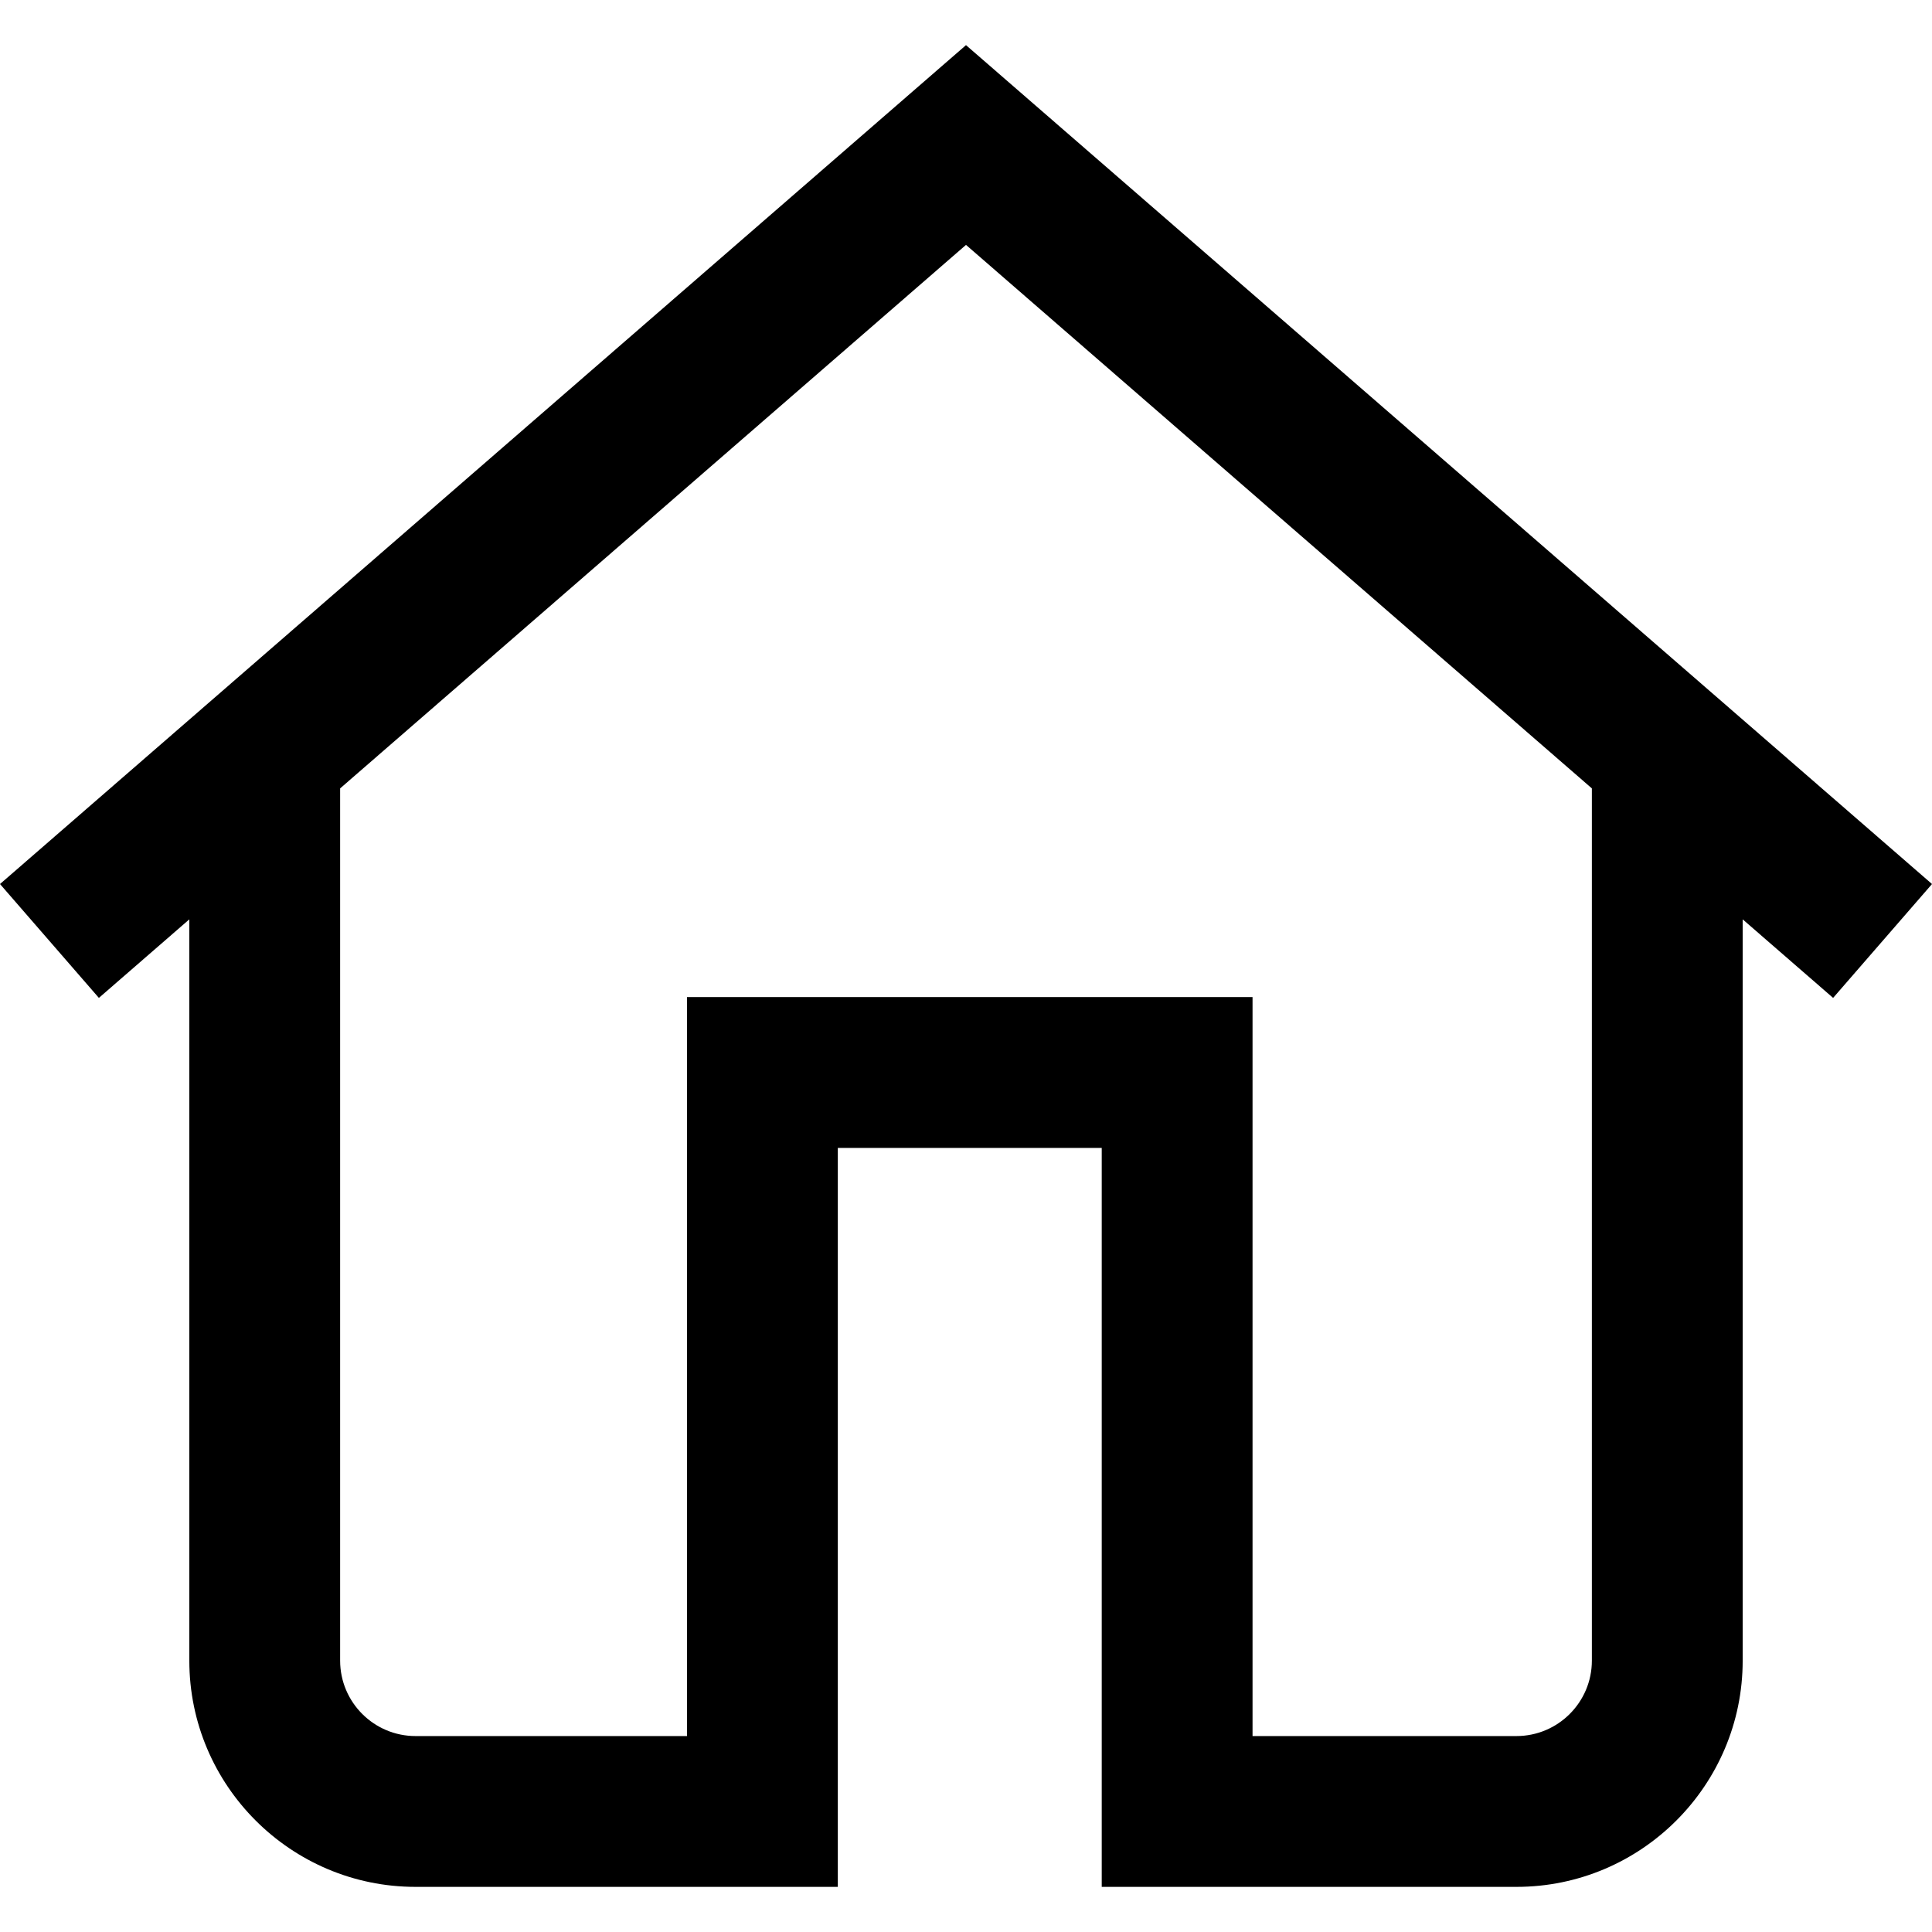
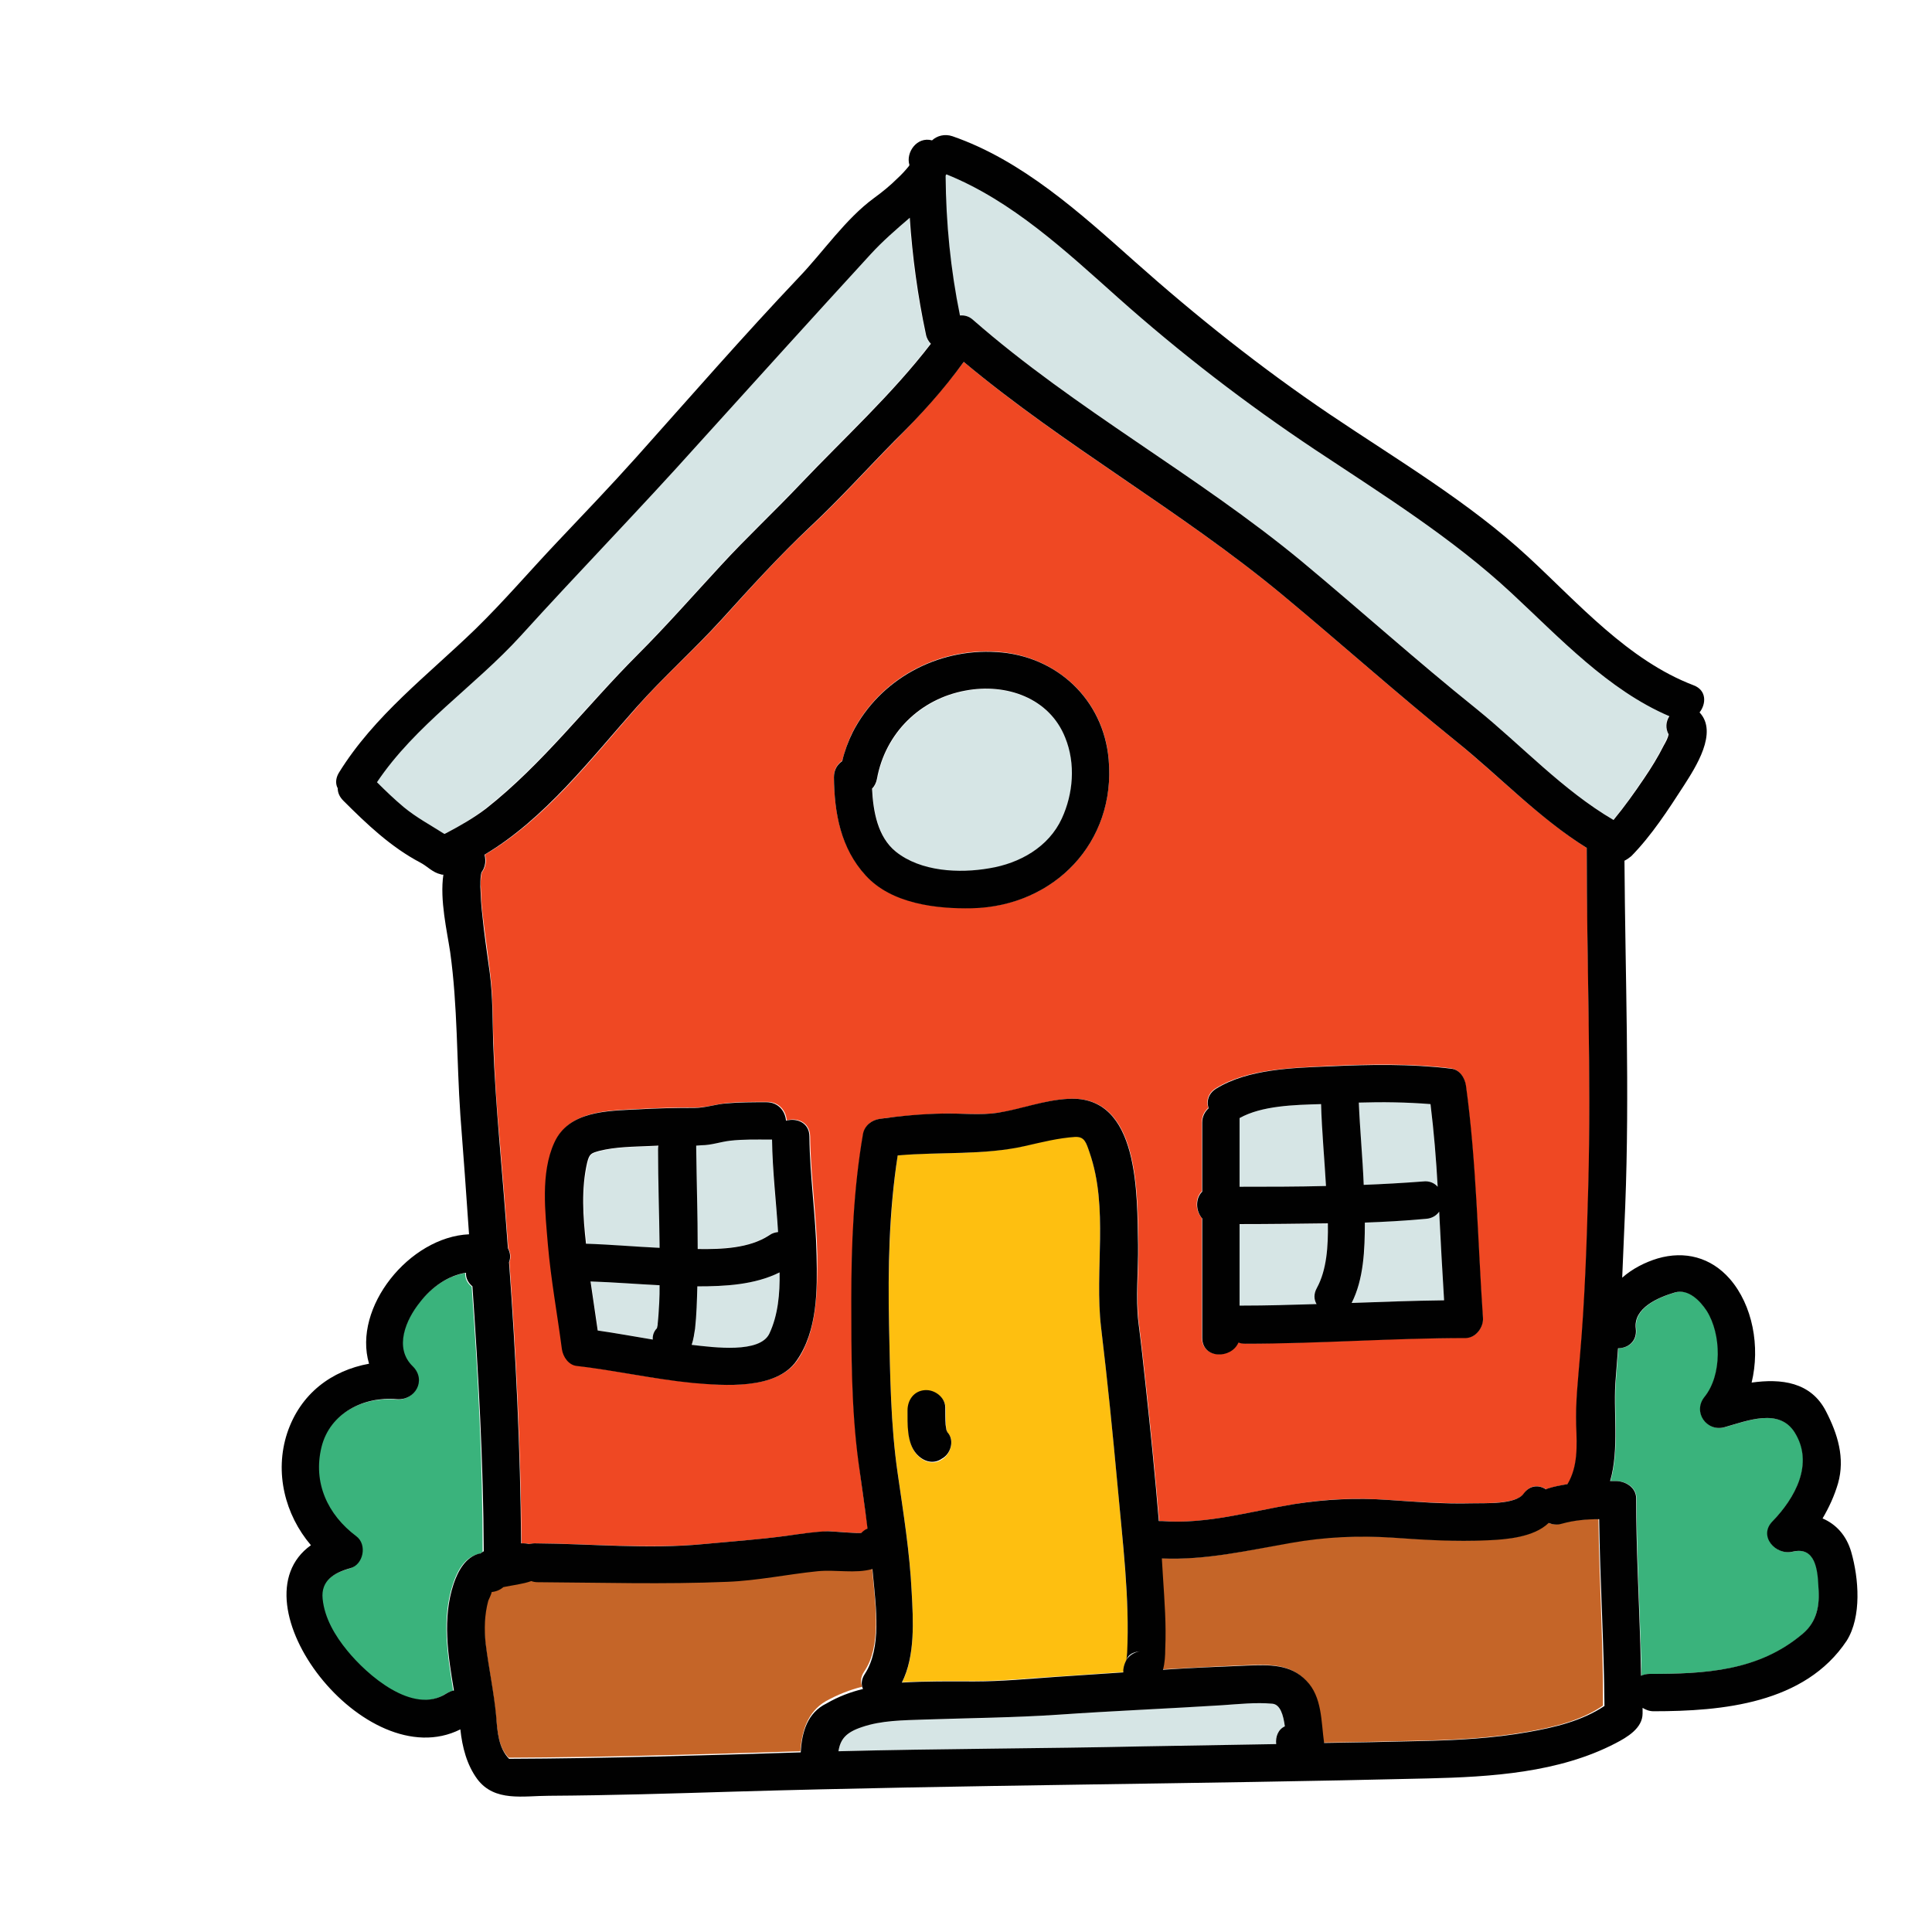
- <svg xmlns="http://www.w3.org/2000/svg" version="1.1" id="Capa_1" x="0px" y="0px" viewBox="0 0 512 512" style="enable-background:new 0 0 512 512;" xml:space="preserve">
-   <g>
-     <g>
-       <path d="M256,11.96L0,234.276l26.206,30.176l23.967-20.814V440.09c0,33.056,26.893,59.95,59.95,59.95h111.906V304.204h69.941    V500.04h109.908c33.056,0,59.95-26.893,59.95-59.95V243.639l23.967,20.814L512,234.277L256,11.96z M421.861,440.09    c0,11.019-8.964,19.983-19.983,19.983h-69.941V264.238H182.062v195.836h-71.94c-11.019,0-19.983-8.964-19.983-19.983V208.931    L256,64.894l165.861,144.037V440.09z" />
-     </g>
-   </g>
-   <g>
- </g>
-   <g>
- </g>
-   <g>
- </g>
-   <g>
- </g>
-   <g>
- </g>
-   <g>
- </g>
-   <g>
- </g>
-   <g>
- </g>
-   <g>
- </g>
-   <g>
- </g>
-   <g>
- </g>
-   <g>
- </g>
-   <g>
- </g>
-   <g>
- </g>
-   <g>
- </g>
+ <svg xmlns="http://www.w3.org/2000/svg" width="192" height="192" viewBox="0 0 512 512">
+   <path fill="#D6E5E5" d="M379.1 292.6c-6.3-.5-12.6-.6-19-.4.3 7.3.9 14.5 1.3 21.8 5.2-.2 10.5-.5 15.7-.9 1.7-.1 3 .5 3.9 1.4C380.6 307.2 380 299.9 379.1 292.6zM382.7 344.6c-.5-7.8-.8-15.6-1.3-23.5-.7 1-1.9 1.8-3.5 1.9-5.4.4-10.8.7-16.2 1 .1 7.3-.3 15-3.5 21.3C366.4 345 374.5 344.7 382.7 344.6zM351.4 314.3c-.4-7.2-1-14.5-1.3-21.7-7.1.2-15.7.4-21.6 3.7 0 .1 0 .2 0 .3v17.9C336.1 314.5 343.8 314.5 351.4 314.3zM282.4 195.6c-4.2-10.6-15.8-14.5-26.4-12.5-12.1 2.2-21.3 11.3-23.5 23.4-.2 1.1-.7 2-1.3 2.6.3 6.1 1.5 12.7 6.3 16.7 6.5 5.3 16.8 5.8 24.8 4.4 8-1.4 15.7-5.6 19.2-13.2C284.4 210.4 285.1 202.4 282.4 195.6zM184.8 340.9c-.1 3.7-.2 7.5-.6 11.2-.1 1.3-.4 2.9-.9 4.3 6 .8 18.1 2.3 20.6-3 2.3-4.9 2.8-10.6 2.7-16.2C200.1 340.5 192.1 340.9 184.8 340.9zM204.6 302c-.2 0-.4 0-.6 0-3.5 0-7-.1-10.5.3-2.6.3-5 1.2-7.6 1.2l-1.4 0c0 .2 0 .4 0 .6 0 8.9.3 17.9.4 26.8 6.5.1 13.7-.1 18.9-3.6.8-.5 1.6-.8 2.4-.9C205.6 318.4 204.6 310.2 204.6 302zM442.3 189.7c-16.2-6.9-29.1-20.8-41.8-32.6-15.8-14.7-34.3-26.1-52.2-38.1-18.3-12.2-35.6-25.6-52.1-40.2-13.8-12.3-28-25.7-45.5-32.7-.1.2-.1.3-.2.5.2 12.4 1.3 24.8 3.8 36.9 1.1-.1 2.3.3 3.5 1.2 27.2 23.8 59.3 41 87.1 64 15.5 12.9 30.5 26.3 46.2 39 12.1 9.8 22.9 21.6 36.4 29.5 3-3.5 5.6-7.3 8.1-11 1.9-2.8 3.7-5.7 5.2-8.7.5-1 1-2 1.3-3 0 0 0 0 0 0C441.2 192.9 441.4 191.1 442.3 189.7zM174.6 304.9c0-.4 0-.8.1-1.2-.8 0-1.6.1-2.3.1-4.4.2-9.2.2-13.4 1.3-2.1.6-2.7.6-3.2 3.1-1.7 6.9-1.1 14.4-.3 21.5 6.5.2 13.1.7 19.6 1.1V330C174.9 321.6 174.6 313.3 174.6 304.9zM156.6 339.6c.6 4.3 1.3 8.7 1.9 13 4.9.7 9.7 1.6 14.6 2.4 0-1.1.3-2.2 1.1-3 .1-.4.1-.8.2-1.2.2-1.8.3-3.6.4-5.5.1-1.6.1-3.1.1-4.7C168.8 340.3 162.7 339.8 156.6 339.6z" />
+   <path fill="#EF4823" d="M420.5,225.4c0-0.2,0-0.5,0-0.7c-12.7-8-23.2-19-34.8-28.4c-15.6-12.6-30.5-25.9-45.9-38.7c-26.9-22.3-57.7-39.3-84.4-61.7c-5.5,7.5-11.7,14.3-18.2,20.9c-7.4,7.5-14.6,15.5-22.3,22.7c-8.4,7.8-16,16.3-23.7,24.8c-7.2,7.9-15.4,15.1-22.4,23.1c-11.9,13.5-24.4,29.8-40.3,39.1c0.6,1.9,0.2,4-1.7,5.6c1.4-1.2,0.9-1.5,0.7,0.1c-0.1,0.9-0.2,1.8-0.1,2.8c0.1,2.5,0.2,4.9,0.5,7.3c0.6,5.2,1.4,10.4,2,15.6c0.8,6.2,0.6,12.3,0.9,18.5c0.3,8.5,0.8,17,1.6,25.4c0.8,9.6,1.6,19.3,2.3,29c0.6,1.1,0.8,2.4,0.3,3.7c1.8,24.7,3,49.4,3.2,74.1c0,0.1,0,0.2,0,0.4c0.2,0,0.4,0,0.6,0c0.6,0,1.1,0.1,1.6,0.2c0.4-0.1,0.9-0.2,1.4-0.2c14.9,0.1,29.8,1.5,44.7,0.2c7.4-0.7,14.7-1.2,22.1-2.2c3.7-0.5,7.3-1,11-1.2c1.2,0,8.6,0.7,8.8,0.4c0.5-0.5,1-0.8,1.6-1.1c-0.8-5.9-1.7-11.7-2.4-17.6c-1.9-14.1-1.9-28.9-1.9-43.1c0-14.7,0.6-29.4,3.1-43.9c0.4-2.3,2.3-3.7,4.5-4c5.6-0.8,11.2-1.2,16.8-1.4c4.7-0.1,9.7,0.5,14.4-0.2c6.3-0.9,12.4-3.4,18.8-3.7c18.9-1,18.1,25.6,18.4,38.7c0.1,6.8-0.7,13.8,0.1,20.6c0.7,5.5,1.3,11.1,1.9,16.6c1.3,12,2.5,24,3.5,36c0.3,0,0.6,0,0.9,0c11.8,0.9,23.5-2.6,35-4.5c8.4-1.4,16.5-1.7,24.9-1.1c7.3,0.5,14.7,1,22.1,0.9c3.6-0.1,11.7,0.3,13.8-2.6c1.6-2.4,4-2.3,5.9-1.1c0.2-0.1,0.5-0.2,0.7-0.3c1.7-0.5,3.3-0.8,5-1.1c2.8-4.6,2.5-10.2,2.3-15.5c-0.2-6.2,0.5-12.2,1-18.4c1.3-15,1.8-29.9,2.2-44.9C421.7,284.8,420.6,255.1,420.5,225.4z M211.3,360.5c-5.4,7.8-19.3,6.7-27.5,5.9c-10.3-0.9-20.4-3.2-30.7-4.5c-2.3-0.3-3.8-2.4-4-4.5c-1.2-9.2-2.9-18.3-3.7-27.6c-0.8-8.5-2-19,1.7-27.1c3.8-8.4,14-8.4,22-8.8c5.1-0.3,10.1-0.4,15.2-0.4c2.9,0,5.6-0.9,8.5-1.2c3.5-0.3,7-0.3,10.5-0.3c3.2,0,5,2.4,5.2,4.9c2.8-0.8,6.1,0.5,6.2,4.2c0.1,10.5,1.7,21,1.9,31.5C216.6,341.8,216.7,352.6,211.3,360.5z M257.6,240.6c-9.5,0.2-21.4-1.2-28.2-8.7c-6.6-7.3-8.3-16.5-8.4-26c0-2,0.9-3.4,2.2-4.3c0.7-2.7,1.6-5.3,2.8-7.7c7.2-14,22.4-22.2,38.1-21.2c15.7,1,28.3,12.5,29.7,28.4C295.8,223.2,279.4,240.2,257.6,240.6z M388.4,354.5c-19.5,0-39,1.5-58.5,1.5c-0.7,0-1.3-0.1-1.8-0.3c-1.9,4.4-9.6,4.4-9.6-1.3v-31.6c-1.8-2-1.8-5.4,0-7.1v-18.3c0-1.7,0.7-2.9,1.7-3.8c-0.6-1.8-0.1-3.9,2-5.2c8.4-5.2,20.3-5.4,29.9-5.9c10.7-0.5,21.7-0.7,32.3,0.6c2.3,0.3,3.7,2.4,4,4.5c2.8,20.4,3.1,41,4.5,61.5C393.2,351.7,391.2,354.5,388.4,354.5z" />
+   <path fill="#D6E5E5" d="M351.9,324.3c-7.8,0.2-15.6,0.2-23.4,0.2v21.6c0.2,0,0.4,0,0.6,0c6.6,0,13.2-0.2,19.8-0.4c-0.7-1.2-0.8-2.7,0.1-4.3C351.6,336.5,352,330.3,351.9,324.3z" />
+   <path fill="#3AB37C" d="M125,341c-1.1-0.9-1.8-2.1-1.7-3.6c-4.8,0.7-9.1,3.9-12.2,7.8c-3.6,4.7-7,12.2-1.9,17c3.8,3.6,0.6,9.1-4.3,8.7c-8.7-0.8-17.7,3.7-19.9,12.7c-2.3,9.4,1.5,17.9,9.2,23.6c2.9,2.2,1.8,7.5-1.6,8.5c-4.3,1.2-7.8,3.3-7.3,8.1c0.5,5.1,3.4,9.8,6.5,13.7c5.2,6.4,17.4,17.2,26.3,11.4c0.7-0.4,1.4-0.7,2-0.8c-1.5-9.5-3.1-19.1-0.1-28.2c1.1-3.4,3-7.2,6.9-8.1c0.1,0,0.1,0,0.2,0c0.2-0.2,0.5-0.3,0.8-0.5C127.9,387.8,126.7,364.4,125,341z" />
+   <path fill="#C56528" d="M231.3 417.6c-.1-.7-.1-1.4-.2-2.1-4.5 1.3-9.7.1-14.6.6-8 .8-15.9 2.5-23.9 2.8-16.8.7-33.4.2-50.2.1-.6 0-1.2-.1-1.7-.3 0 0 0 0 0 0-2.1.9-4.9 1.2-7.4 1.6-.9.7-2 1.2-3.1 1.3-.1.7-.8 2.1-.9 2.3-1 3.7-1.1 7.5-.7 11.3.8 6.5 2.2 12.9 2.8 19.4.4 4.1.6 8.3 3.4 11.2 25.8-.1 51.5-.9 77.3-1.7.4-5.2 1.8-10.4 6.8-13.3 3.1-1.7 6.3-3 9.6-3.8-.5-1.1-.5-2.5.5-4C233.6 436.4 232 425.3 231.3 417.6zM423.6 402.5c-3.4.1-6.7.3-9.9 1.2-1.3.4-2.5.3-3.5-.2-3.9 3.9-11.1 4.4-16.2 4.6-8.4.4-16.7-.1-25.1-.7-9.2-.6-17.9-.2-27 1.4-11.4 2.1-22.6 4.7-34.2 4.1.1 1.6.2 3.3.3 4.9.4 6.3.9 12.7.6 19-.1 1.8-.2 3.8-.6 5.6 7.4-.4 14.8-.8 22.2-1.1 5.8-.2 11.5-.5 15.8 4 4.2 4.4 3.9 10.9 4.7 16.5 8.5-.1 17-.3 25.4-.5 9.6-.2 19.3-.7 28.8-2.4 6.9-1.2 14.1-2.9 19.9-6.9C424.9 435.6 423.8 419.1 423.6 402.5z" />
+   <path fill="#3AB37C" d="M482,420.6c-0.2-4.6-0.8-10.8-6.8-9.4c-4.5,1.1-9.2-4.1-5.4-8c5.9-6.2,11.1-15.3,5.9-23.6c-4.1-6.5-12.5-3.1-18.5-1.4c-4.8,1.4-8.6-4-5.4-8c4.7-5.8,4.5-16.6,0.6-22.8c-1.7-2.6-4.8-6-8.4-4.9c-4.4,1.3-11.1,4.1-10.4,9.6c0.4,3.4-2.1,5.2-4.7,5.2c-0.2,2.6-0.4,5.2-0.6,7.8c-0.8,8.5,1,18.8-1.5,27.4c0.5,0,1,0,1.5,0c2.6,0,5.4,1.7,5.4,4.6c0,12.9,0.7,25.7,1.1,38.6c0.1,2.8,0.2,5.6,0.2,8.4c0.6-0.3,1.4-0.5,2.3-0.5c14.6,0,28.9-0.7,40.5-10.6C481.5,429.8,482.3,425.5,482,420.6z" />
+   <path fill="#D6E5E5" d="M245.3 88.7c-2.2-10.3-3.7-20.6-4.3-31-3.5 3.1-7.2 6.2-10.4 9.7-15.2 16.8-30.5 33.5-45.7 50.3-15.4 17.2-31.5 33.7-47 50.8-12.2 13.4-27.9 23.6-38.1 38.8 2.3 2.3 4.7 4.5 7.1 6.6 3.4 2.8 6.9 4.7 10.6 7 .1 0 .1.1.2.1.2-.1.4-.2.6-.3 3.7-1.9 7.1-3.9 10.4-6.5 14.9-11.8 26.7-27.3 40.1-40.7 7.7-7.7 14.8-15.8 22.2-23.8 6.8-7.4 14.2-14.3 21.1-21.6 11.6-12.3 24.2-23.6 34.5-37.1C246 90.5 245.5 89.8 245.3 88.7zM340.5 457.5c-.4-3-1.1-5.8-3.3-6-4.4-.5-8.9.1-13.3.4-14.4.8-28.9 1.5-43.3 2.5-11.9.8-23.7 1-35.7 1.3-5.4.2-11.3.2-16.5 2-4.1 1.4-5.7 3.2-6.2 6.4 27-.7 54-.7 81-1.3 11.7-.3 23.3-.4 35-.6C338 460.3 338.7 458.3 340.5 457.5zM298.5 439.9c.7-1.2 1.9-2.1 3.6-2.3C299.7 437.9 298.9 438.8 298.5 439.9z" />
+   <path fill="#FEBF10" d="M296.2,394c-1.3-14.1-2.7-28.2-4.4-42.3c-1.8-15.3,2.1-31.6-3.1-46.5c-0.9-2.6-1.3-4.1-3.8-4c-4.5,0.2-8.8,1.4-13.2,2.4c-11,2.6-22.5,1.6-33.8,2.5c-2.2,14.9-2.6,29.9-2.3,44.9c0.3,13.1,0.4,26.4,2.3,39.4c1.5,10.4,3.2,20.9,3.7,31.4c0.4,7.5,1,17-2.5,24c6.4-0.4,12.8-0.3,19.2-0.3c7.2,0,14.4-0.8,21.6-1.2c6-0.4,12-0.8,17.9-1.2c-0.1-1.1,0.2-2.2,0.7-3.1c0-0.1,0-0.2,0.1-0.3c0.1-0.3,0.2-2.1,0.2-1.7C299.3,423.4,297.5,408.5,296.2,394z M249.8,386.7c-2.5,1.7-5.2,0.7-6.9-1.3c-2.5-2.9-2.3-7.8-2.3-11.4c0-2.7,1.7-5.2,4.6-5.4c2.6-0.2,5.4,1.9,5.4,4.6c0,1.5,0,3,0.1,4.6c0,0.4,0.1,0.9,0.2,1.3c0,0.1,0,0.1,0.1,0.3c0,0.1,0,0.1,0.1,0.2c0.1,0.1,0.1,0.2,0.2,0.3C253,381.8,251.9,385.3,249.8,386.7z" />
+   <path fill="#010101" d="M490.6,411.3c-1.3-4.5-4.1-7.4-7.6-8.9c1.7-2.9,3.1-5.9,4.1-9.3c1.9-6.7-0.1-13.1-3.2-19.1c-4-7.8-11.9-8.7-19.7-7.6c2.3-9.5,0.3-20.5-5.8-27.5c-5-5.7-11.9-7.5-19.1-5.4c-3.3,1-6.7,2.7-9.4,5.1c0.3-6.3,0.5-12.6,0.8-18.9c1.2-30.5,0-61.1-0.2-91.6c0.6-0.3,1.2-0.7,1.8-1.2c5.4-5.5,9.8-12.3,14-18.8c3-4.7,9.1-14,4.1-19.3c1.8-2.3,1.9-5.9-1.6-7.2c-17.3-6.6-30.5-21.7-43.8-34c-15.8-14.6-34.8-25.8-52.6-37.8c-18.2-12.3-35.3-25.9-51.7-40.5c-14.5-12.9-29.8-26.8-48.3-33.2c-2.1-0.7-4.1-0.1-5.4,1.1c-4-1.1-7,3.2-6,6.5c0,0,0,0.1,0,0.1c-0.1,0.1-0.1,0.2-0.2,0.3c-0.9,1.1-1.9,2.2-3,3.2c-1.9,1.9-4,3.6-6.2,5.2c-7.5,5.5-13.4,14.2-19.8,20.9c-14.8,15.6-28.9,31.8-43.2,47.8c-6.8,7.6-13.9,15-20.9,22.4c-7.3,7.7-14.2,15.8-21.8,23.2c-12.6,12.2-26.7,22.8-36.1,38c-0.9,1.5-0.9,3-0.3,4.1c0,1.2,0.5,2.3,1.5,3.3c6.2,6.2,12.6,12.3,20.4,16.4c1.9,1,3.2,2.6,5.4,3.1c0.2,0.1,0.5,0.1,0.7,0.1c-1,6.7,1,15.1,1.8,20.5c2,14.3,1.7,28.7,2.7,43.2c0.8,10.5,1.6,21.1,2.3,31.6c-15.8,0.7-30.9,19.4-26.5,34.3c-9.9,1.8-18.2,7.9-21.7,18.4c-3.4,10.4-0.6,21.6,6.3,29.7c-21.2,15.1,14.3,61.5,39.6,48.8c0.5,4.7,1.7,9.4,4.5,13.2c4.6,6.1,12.2,4.4,19,4.4c16.3-0.1,32.6-0.6,49-1.1c61.3-1.8,122.7-2,184-3.5c16.6-0.4,34.6-1.5,49.6-9.3c3.1-1.6,7.2-4,7.2-7.9c0-0.5,0-1,0-1.5c0.8,0.5,1.8,0.9,2.9,0.9c18.2,0,40.1-2,51.2-18.7C493.4,428.4,492.6,418.3,490.6,411.3z M250.8,46.2c17.4,7,31.6,20.3,45.5,32.7c16.4,14.6,33.8,28,52.1,40.2c17.9,11.9,36.4,23.4,52.2,38.1c12.7,11.8,25.6,25.7,41.8,32.6c-0.9,1.4-1.1,3.2-0.2,4.8c0,0,0,0,0,0c-0.2,1.1-0.8,2.1-1.3,3c-1.5,3-3.3,5.9-5.2,8.7c-2.5,3.7-5.2,7.5-8.1,11c-13.5-7.9-24.3-19.7-36.4-29.5c-15.7-12.6-30.7-26.1-46.2-39c-27.8-23-59.9-40.2-87.1-64c-1.1-1-2.3-1.3-3.5-1.2c-2.5-12.2-3.7-24.5-3.8-36.9C250.6,46.5,250.7,46.3,250.8,46.2z M255.4,95.9c26.8,22.4,57.5,39.4,84.4,61.7c15.4,12.8,30.3,26.1,45.9,38.7c11.7,9.4,22.1,20.5,34.8,28.4c0,0.2,0,0.4,0,0.7c0,29.7,1.2,59.4,0.4,89.1c-0.4,15-0.9,29.9-2.2,44.9c-0.5,6.2-1.2,12.2-1,18.4c0.2,5.3,0.5,10.8-2.3,15.5c-1.7,0.3-3.4,0.6-5,1.1c-0.3,0.1-0.5,0.2-0.7,0.3c-1.8-1.2-4.2-1.2-5.9,1.1c-2.1,3-10.2,2.5-13.8,2.6c-7.4,0.2-14.7-0.4-22.1-0.9c-8.5-0.6-16.5-0.2-24.9,1.1c-11.5,1.9-23.2,5.4-35,4.5c-0.3,0-0.6,0-0.9,0c-1-12-2.2-24-3.5-36c-0.6-5.6-1.2-11.1-1.9-16.6c-0.8-6.7,0-13.8-0.1-20.6c-0.3-13.1,0.5-39.7-18.4-38.7c-6.4,0.3-12.5,2.7-18.8,3.7c-4.6,0.7-9.7,0.1-14.4,0.2c-5.6,0.1-11.2,0.6-16.8,1.4c-2.2,0.3-4.1,1.8-4.5,4c-2.5,14.5-3.1,29.2-3.1,43.9c0,14.2,0,29,1.9,43.1c0.8,5.9,1.7,11.7,2.4,17.6c-0.6,0.2-1.1,0.6-1.6,1.1c-0.3,0.3-7.7-0.4-8.8-0.4c-3.7,0.1-7.4,0.7-11,1.2c-7.4,1-14.7,1.5-22.1,2.2c-14.8,1.4-29.8-0.1-44.7-0.2c-0.5,0-1,0.1-1.4,0.2c-0.5-0.1-1-0.2-1.6-0.2c-0.2,0-0.4,0-0.6,0c0-0.1,0-0.2,0-0.4c-0.2-24.6-1.4-49.4-3.2-74.1c0.5-1.3,0.3-2.6-0.3-3.7c-0.7-9.7-1.5-19.4-2.3-29c-0.7-8.5-1.3-16.9-1.6-25.4c-0.2-6.2-0.1-12.3-0.9-18.5c-0.7-5.2-1.5-10.4-2-15.6c-0.3-2.4-0.4-4.9-0.5-7.3c0-0.9,0-1.9,0.1-2.8c0.2-1.6,0.7-1.3-0.7-0.1c1.9-1.6,2.2-3.7,1.7-5.6c15.9-9.4,28.3-25.6,40.3-39.1c7.1-8,15.2-15.2,22.4-23.1c7.7-8.5,15.4-17,23.7-24.8c7.7-7.2,14.9-15.2,22.3-22.7C243.8,110.2,250,103.4,255.4,95.9z M241.6,421.9c-0.5-10.5-2.2-21-3.7-31.4c-1.9-13-2-26.3-2.3-39.4c-0.3-15,0-30.1,2.3-44.9c11.3-1,22.8,0,33.8-2.5c4.4-1,8.7-2.1,13.2-2.4c2.5-0.1,2.9,1.4,3.8,4c5.2,14.9,1.3,31.2,3.1,46.5c1.7,14.1,3.1,28.2,4.4,42.3c1.3,14.5,3.2,29.4,2.5,44c0-0.4-0.1,1.4-0.2,1.7c0,0.1,0,0.2-0.1,0.3c-0.5,1-0.8,2.1-0.7,3.1c-6,0.4-12,0.8-17.9,1.2c-7.2,0.5-14.3,1.2-21.6,1.2c-6.4,0-12.8-0.1-19.2,0.3C242.6,438.8,242,429.3,241.6,421.9z M302.1,437.6c-1.7,0.3-2.9,1.2-3.6,2.3C298.9,438.8,299.7,437.9,302.1,437.6z M118.4,220.7c-0.2,0.1-0.4,0.2-0.6,0.3c-0.1,0-0.1-0.1-0.2-0.1c-3.6-2.3-7.2-4.2-10.6-7c-2.5-2.1-4.8-4.3-7.1-6.6c10.2-15.2,25.9-25.4,38.1-38.8c15.5-17.1,31.6-33.6,47-50.8c15.2-16.8,30.4-33.6,45.7-50.3c3.2-3.5,6.8-6.6,10.4-9.7c0.7,10.4,2.1,20.7,4.3,31c0.2,1,0.7,1.8,1.3,2.4c-10.3,13.4-22.8,24.8-34.5,37.1c-6.9,7.3-14.3,14.2-21.1,21.6c-7.4,8-14.5,16.1-22.2,23.8c-13.4,13.4-25.1,28.9-40.1,40.7C125.5,216.8,122,218.8,118.4,220.7z M127.3,411.7c-0.1,0-0.1,0-0.2,0c-3.8,0.9-5.8,4.8-6.9,8.1c-3,9.1-1.5,18.8,0.1,28.2c-0.7,0.1-1.3,0.4-2,0.8c-8.9,5.8-21.1-5-26.3-11.4c-3.2-3.9-6-8.6-6.5-13.7c-0.5-4.8,3-6.9,7.3-8.1c3.5-0.9,4.6-6.3,1.6-8.5c-7.6-5.7-11.5-14.2-9.2-23.6c2.2-9,11.2-13.5,19.9-12.7c4.9,0.4,8-5,4.3-8.7c-5.1-4.9-1.8-12.4,1.9-17c3-3.9,7.4-7.1,12.2-7.8c-0.1,1.4,0.6,2.7,1.7,3.6c1.6,23.4,2.9,46.8,3,70.2C127.8,411.4,127.5,411.5,127.3,411.7z M212.2,464.4c-25.8,0.8-51.5,1.6-77.3,1.7c-2.8-2.9-3.1-7.2-3.4-11.2c-0.6-6.5-2-12.9-2.8-19.4c-0.4-3.8-0.3-7.6,0.7-11.3c0.1-0.3,0.8-1.6,0.9-2.3c1.2-0.1,2.3-0.6,3.1-1.3c2.4-0.5,5.2-0.8,7.4-1.6c0,0,0,0,0,0c0.5,0.2,1.1,0.3,1.7,0.3c16.8,0.1,33.4,0.6,50.2-0.1c8-0.3,16-2,23.9-2.8c4.9-0.5,10.1,0.7,14.6-0.6c0.1,0.7,0.1,1.4,0.2,2.1c0.7,7.7,2.3,18.8-2.2,25.7c-1,1.5-1,2.9-0.5,4c-3.3,0.8-6.5,2-9.6,3.8C213.9,453.9,212.5,459.1,212.2,464.4z M338.2,462.2c-11.7,0.2-23.3,0.4-35,0.6c-27,0.6-54,0.6-81,1.3c0.5-3.2,2-5,6.2-6.4c5.2-1.8,11-1.8,16.5-2c12-0.4,23.8-0.5,35.7-1.3c14.4-1,28.9-1.6,43.3-2.5c4.4-0.3,8.9-0.8,13.3-0.4c2.1,0.2,2.9,3,3.3,6C338.7,458.3,338,460.3,338.2,462.2z M405.1,459c-9.5,1.7-19.2,2.2-28.8,2.4c-8.5,0.2-17,0.4-25.4,0.5c-0.8-5.7-0.5-12.2-4.7-16.5c-4.3-4.5-10-4.2-15.8-4c-7.4,0.3-14.8,0.6-22.2,1.1c0.5-1.8,0.6-3.8,0.6-5.6c0.3-6.3-0.2-12.7-0.6-19c-0.1-1.6-0.2-3.3-0.3-4.9c11.6,0.5,22.8-2.1,34.2-4.1c9.1-1.6,17.8-2,27-1.4c8.3,0.6,16.7,1.1,25.1,0.7c5-0.2,12.3-0.8,16.2-4.6c1,0.4,2.2,0.6,3.5,0.2c3.2-0.9,6.6-1.2,9.9-1.2c0.2,16.5,1.3,33,1.4,49.5C419.2,456.1,411.9,457.8,405.1,459z M477.7,433c-11.7,9.9-25.9,10.6-40.5,10.6c-0.9,0-1.7,0.2-2.3,0.5c-0.1-2.8-0.1-5.6-0.2-8.4c-0.4-12.9-1.1-25.7-1.1-38.6c0-2.9-2.8-4.6-5.4-4.6c-0.5,0-1,0-1.5,0c2.5-8.5,0.7-18.9,1.5-27.4c0.2-2.6,0.4-5.2,0.6-7.8c2.6,0,5.1-1.8,4.7-5.2c-0.7-5.5,6-8.3,10.4-9.6c3.6-1,6.7,2.3,8.4,4.9c3.9,6.2,4.1,17-0.6,22.8c-3.2,4,0.6,9.4,5.4,8c6-1.7,14.4-5.1,18.5,1.4c5.2,8.3,0.1,17.4-5.9,23.6c-3.8,3.9,0.9,9.1,5.4,8c6-1.4,6.6,4.8,6.8,9.4C482.3,425.5,481.5,429.8,477.7,433z" />
+   <path fill="#010101" d="M293.8 201.2c-1.4-15.9-13.9-27.5-29.7-28.4-15.7-1-30.9 7.2-38.1 21.2-1.2 2.4-2.2 5.1-2.8 7.7-1.3.9-2.2 2.3-2.2 4.3.1 9.5 1.8 18.8 8.4 26 6.8 7.5 18.7 8.9 28.2 8.7C279.4 240.2 295.8 223.2 293.8 201.2zM281.4 216.9c-3.5 7.6-11.2 11.9-19.2 13.2-8 1.4-18.2.9-24.8-4.4-4.8-3.9-6-10.6-6.3-16.7.6-.6 1.1-1.5 1.3-2.6 2.2-12.1 11.4-21.2 23.5-23.4 10.7-2 22.2 1.9 26.4 12.5C285.1 202.4 284.4 210.4 281.4 216.9zM393 349.2c-1.4-20.5-1.7-41.1-4.5-61.5-.3-2.1-1.7-4.3-4-4.5-10.7-1.3-21.6-1.1-32.3-.6-9.6.4-21.5.7-29.9 5.9-2.1 1.3-2.6 3.4-2 5.2-1 .9-1.7 2.2-1.7 3.8v18.3c-1.8 1.7-1.8 5.1 0 7.1v31.6c0 5.7 7.7 5.7 9.6 1.3.5.2 1.1.3 1.8.3 19.5 0 39-1.5 58.5-1.5C391.2 354.5 393.2 351.7 393 349.2zM350.1 292.6c.2 7.2.9 14.5 1.3 21.7-7.6.2-15.3.2-22.9.2v-17.9c0-.1 0-.2 0-.3C334.4 293 343 292.8 350.1 292.6zM349 341.3c-.9 1.6-.8 3.1-.1 4.3-6.6.2-13.2.4-19.8.4-.2 0-.4 0-.6 0v-21.6c7.8 0 15.6-.1 23.4-.2C352 330.3 351.6 336.5 349 341.3zM379.1 292.6c.9 7.3 1.5 14.6 1.9 21.9-.9-1-2.2-1.6-3.9-1.4-5.2.4-10.5.7-15.7.9-.3-7.3-1-14.5-1.3-21.8C366.4 292 372.8 292.1 379.1 292.6zM358.2 345.3c3.2-6.3 3.5-14.1 3.5-21.3 5.4-.2 10.8-.5 16.2-1 1.6-.1 2.8-.9 3.5-1.9.4 7.8.8 15.6 1.3 23.5C374.5 344.7 366.4 345 358.2 345.3zM216.4 332.7c-.2-10.5-1.8-21-1.9-31.5 0-3.7-3.4-5-6.2-4.2-.2-2.5-2-4.9-5.2-4.9-3.5 0-7 0-10.5.3-2.9.2-5.6 1.2-8.5 1.2-5.1 0-10.1.1-15.2.4-8 .4-18.2.4-22 8.8-3.7 8.1-2.4 18.5-1.7 27.1.8 9.2 2.5 18.4 3.7 27.6.3 2.1 1.8 4.3 4 4.5 10.3 1.2 20.4 3.5 30.7 4.5 8.2.7 22.1 1.9 27.5-5.9C216.7 352.6 216.6 341.8 216.4 332.7zM185.9 303.5c2.6 0 5-.9 7.6-1.2 3.5-.4 7-.3 10.5-.3.2 0 .4 0 .6 0 .1 8.2 1.1 16.4 1.6 24.5-.8.1-1.6.3-2.4.9-5.2 3.4-12.4 3.7-18.9 3.6 0-8.9-.3-17.9-.4-26.8 0-.2 0-.4 0-.6L185.9 303.5zM174.7 345.3c-.1 1.8-.2 3.7-.4 5.5 0 .4-.1.8-.2 1.2-.8.8-1.2 1.9-1.1 3-4.9-.8-9.7-1.7-14.6-2.4-.6-4.3-1.3-8.7-1.9-13 6.1.2 12.2.7 18.3 1C174.8 342.1 174.8 343.7 174.7 345.3zM174.9 330.7c-6.5-.3-13.1-.9-19.6-1.1-.8-7.1-1.3-14.6.3-21.5.6-2.4 1.1-2.5 3.2-3.1 4.3-1.1 9.1-1.1 13.4-1.3.8 0 1.6-.1 2.3-.1-.1.4-.1.8-.1 1.2 0 8.4.3 16.7.4 25.1V330.7zM203.9 353.4c-2.5 5.3-14.6 3.7-20.6 3 .5-1.5.7-3 .9-4.3.4-3.7.5-7.4.6-11.2 7.3 0 15.2-.4 21.8-3.7C206.7 342.8 206.2 348.5 203.9 353.4zM251.2 379.7c-.1-.1-.2-.2-.2-.3 0-.1 0-.1-.1-.2 0-.1-.1-.2-.1-.3-.1-.4-.1-.9-.2-1.3-.1-1.5-.1-3-.1-4.6 0-2.7-2.8-4.8-5.4-4.6-2.9.2-4.6 2.6-4.6 5.4 0 3.6-.2 8.5 2.3 11.4 1.8 2.1 4.5 3 6.9 1.3C251.9 385.3 253 381.8 251.2 379.7z" />
</svg>
